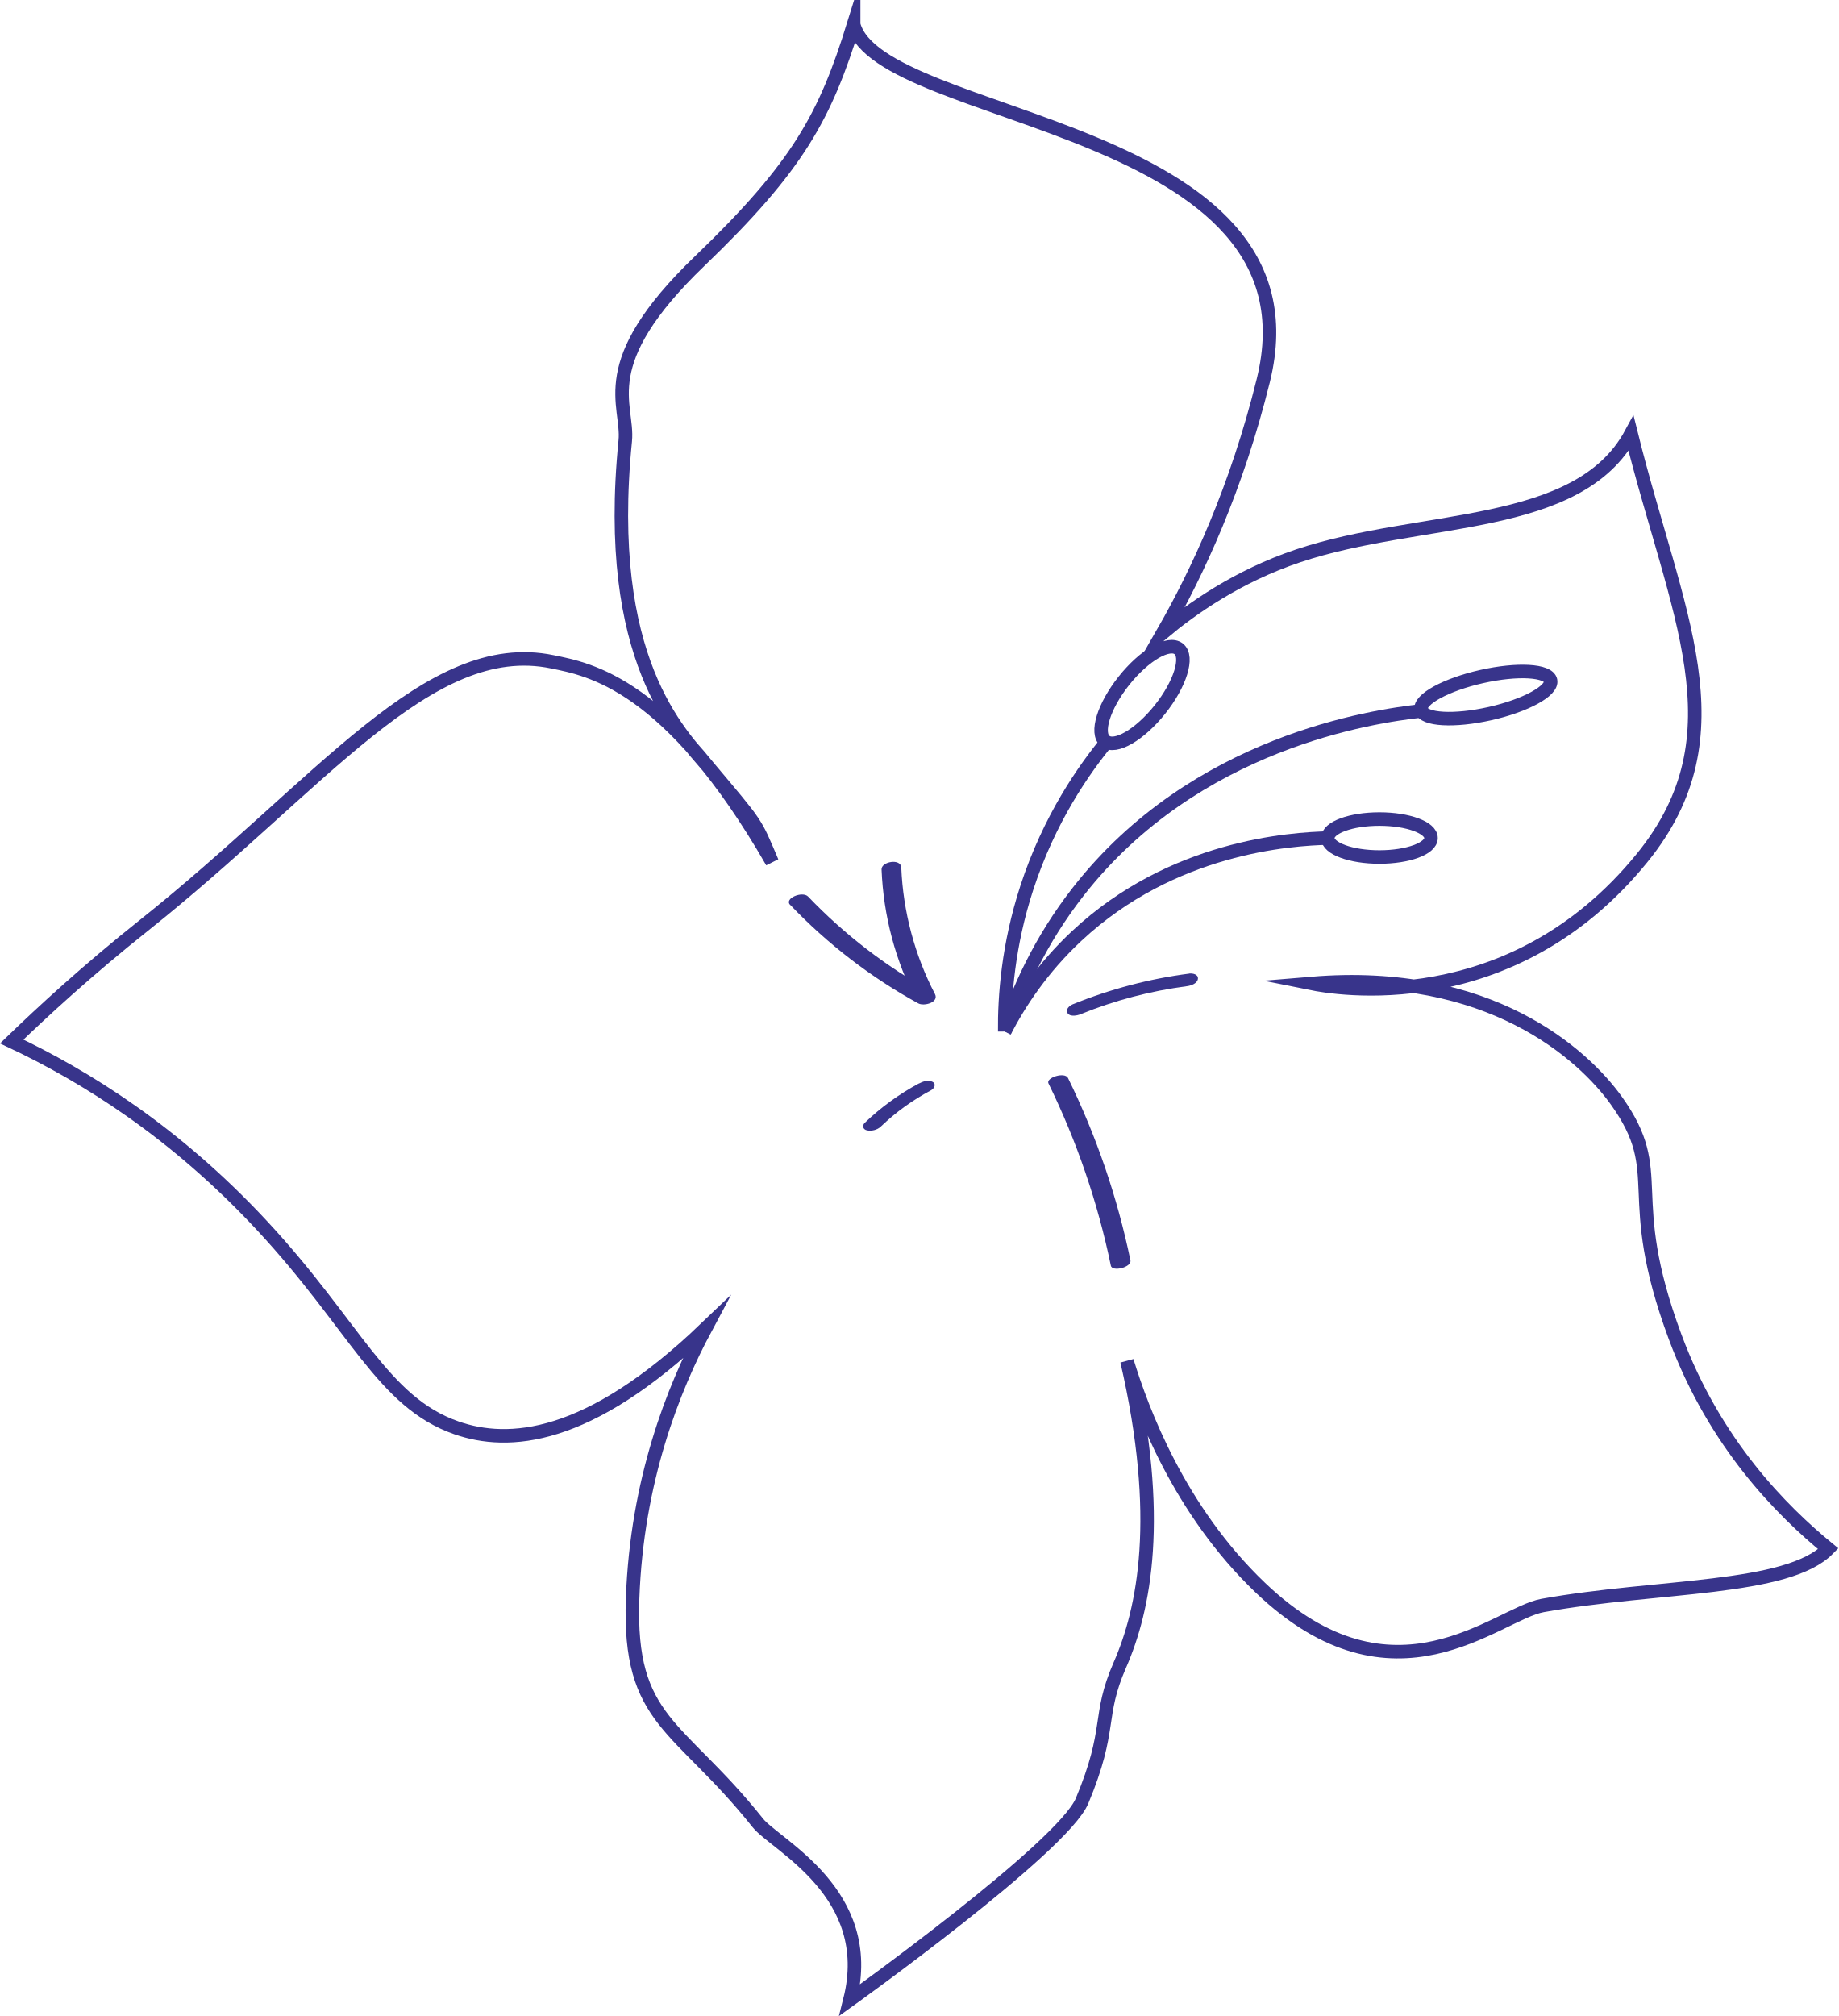
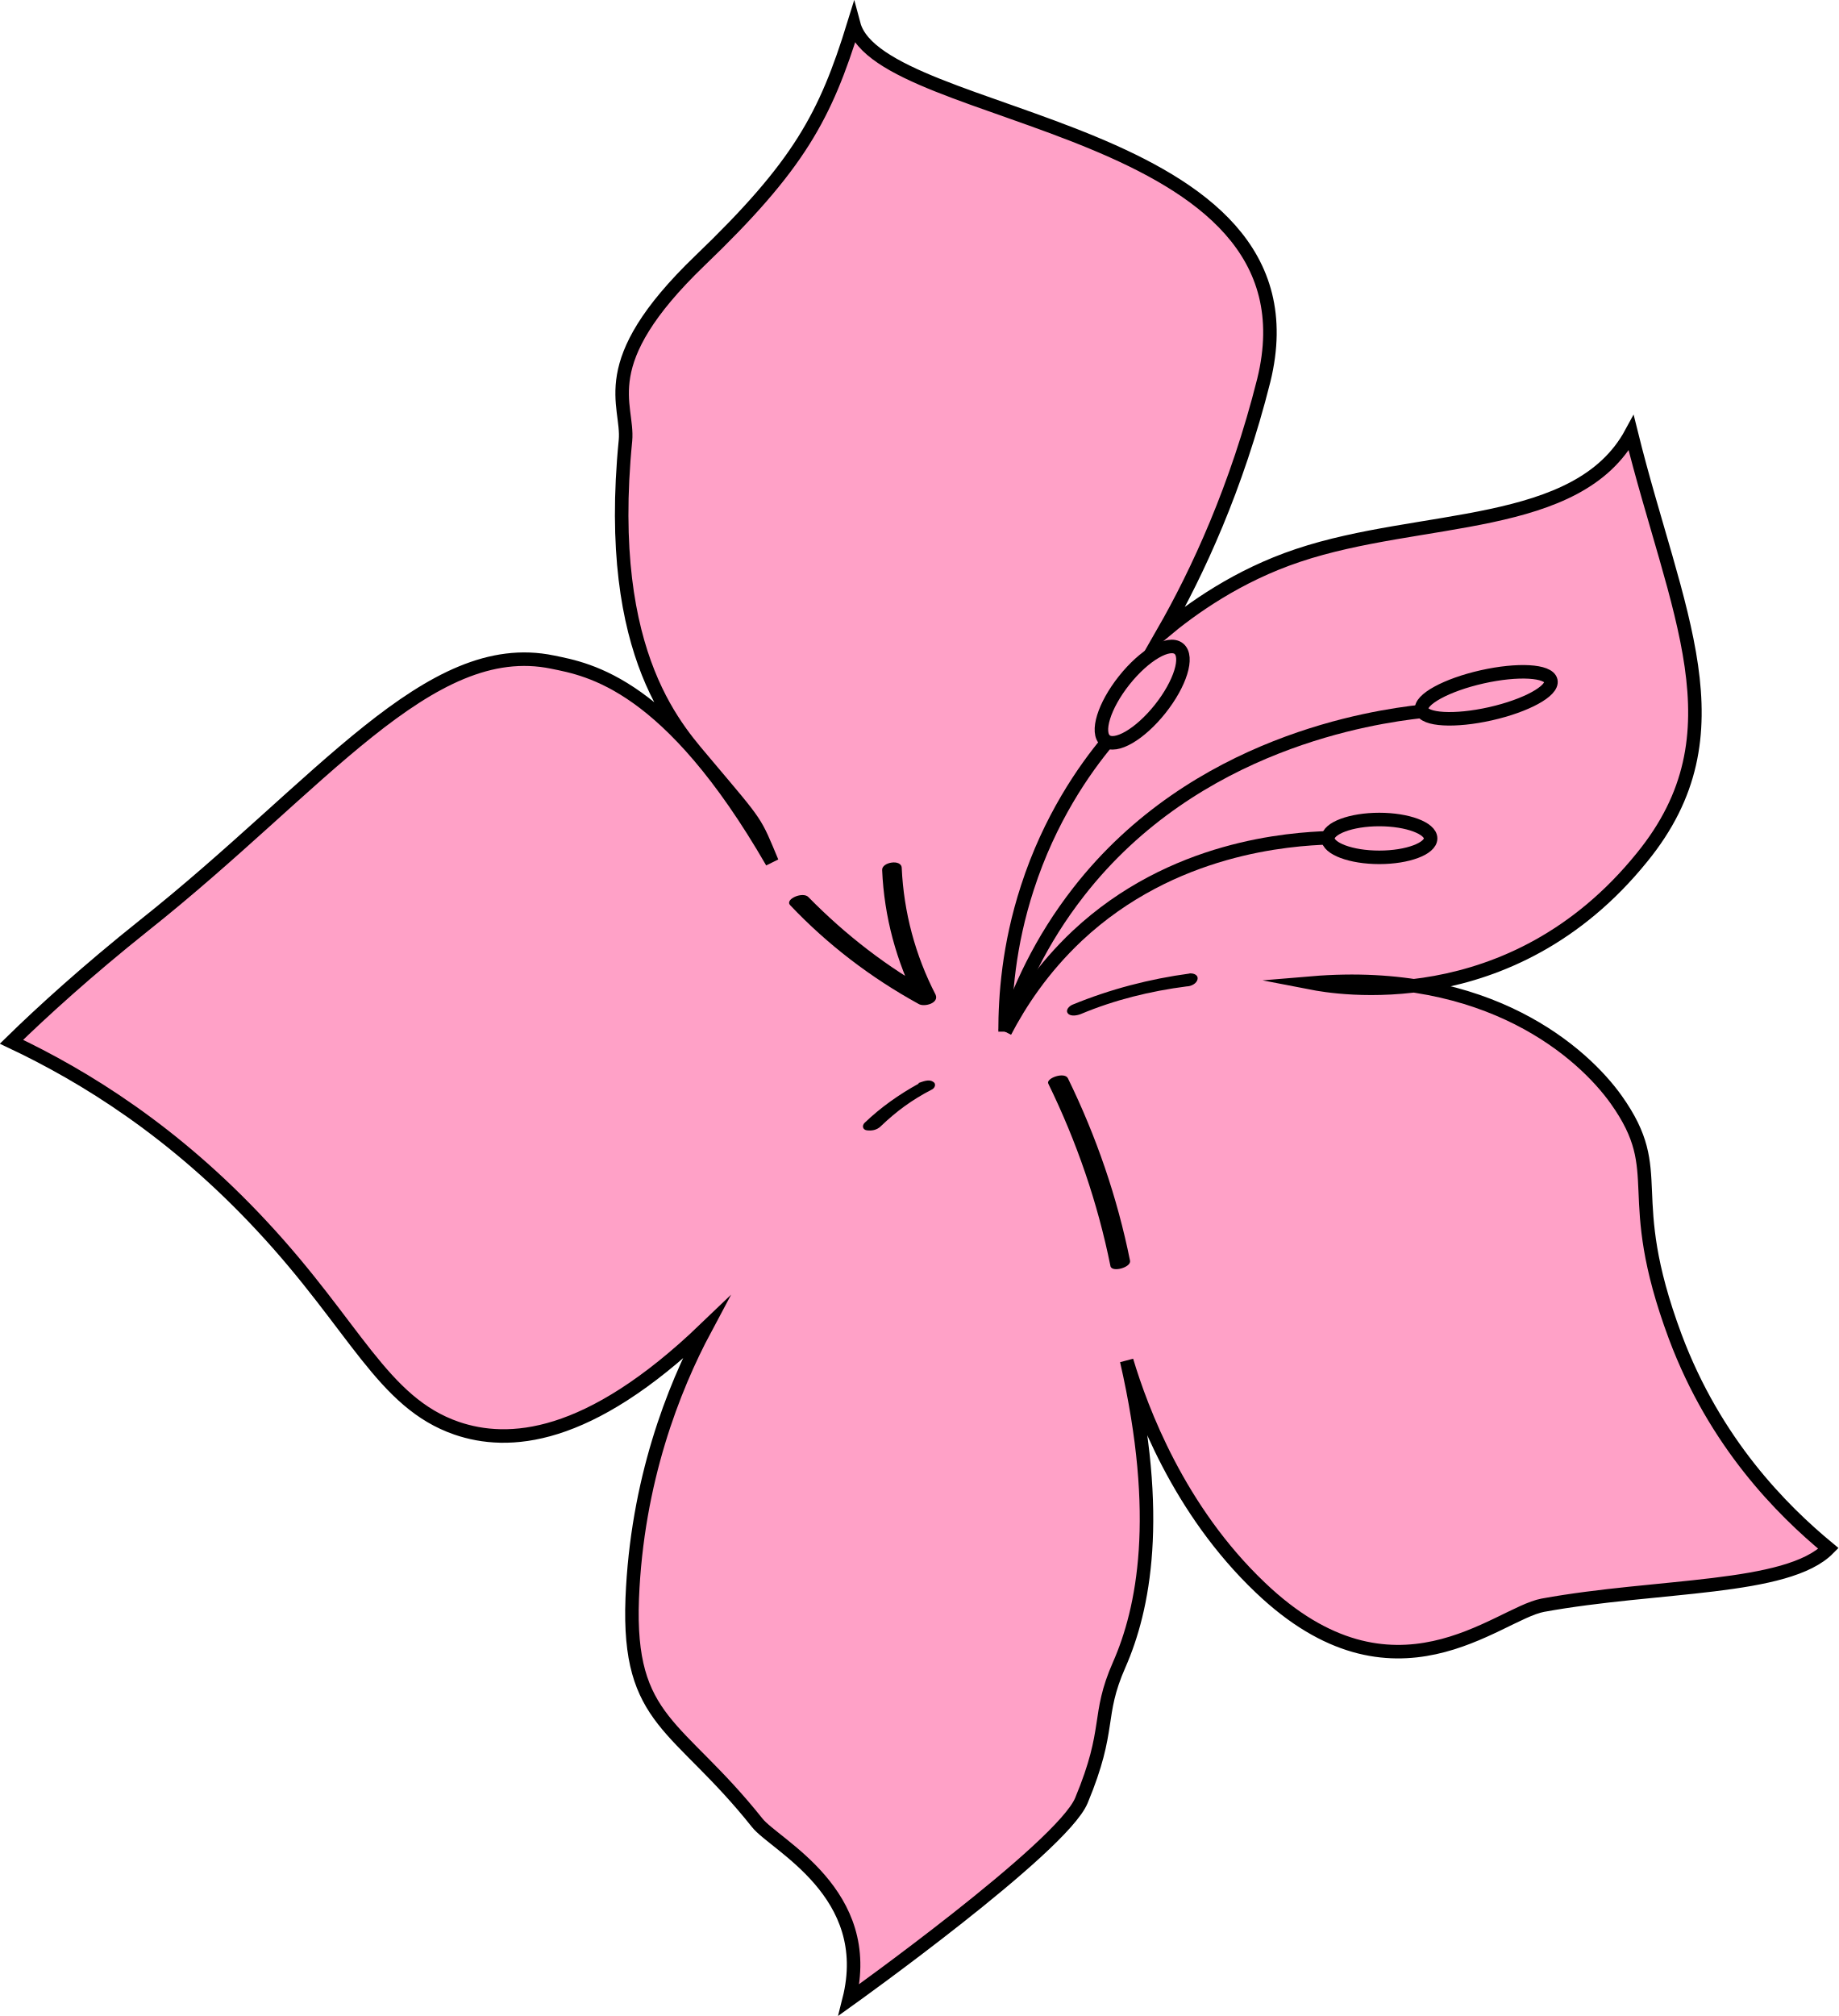
- <svg xmlns="http://www.w3.org/2000/svg" id="Calque_2" data-name="Calque 2" viewBox="0 0 272.19 298.44">
+ <svg xmlns="http://www.w3.org/2000/svg" id="Calque_2" version="1.1" viewBox="0 0 272.2 298.4">
  <defs>
    <style>
-       .cls-1 {
-         fill: #38348b;
+       .st0, .st1 {
+         stroke-miterlimit: 10;
+         stroke-width: 2px;
      }

-       .cls-2 {
+       .st0, .st1, .st2, .st3 {
+         stroke: #000;
+       }
+ 
+       .st0, .st2, .st3 {
        fill: none;
-         stroke: #38348b;
+       }
+ 
+       .st1 {
+         fill: #ffa1c7;
+       }
+ 
+       .st2 {
+         stroke-miterlimit: 10;
+         stroke-width: 2px;
+       }
+ 
+       .st3 {
        stroke-miterlimit: 10;
        stroke-width: 2px;
      }
    </style>
  </defs>
-   <g id="Calque_1-2" data-name="Calque 1">
-     <path class="cls-2" d="M126.4,3.62c-4.21,13.55-8.12,20.92-22.79,35.02-15.91,15.29-10.49,21.17-11.03,26.63-3.24,32.4,8.08,43.24,12.22,48.17,7.47,8.89,6.91,8.02,9.52,14.16-15.26-26.52-27.11-28.51-32.53-29.63-18.33-3.8-34.26,18.16-60.48,39.02-8.4,6.68-15.05,12.82-19.57,17.19,10.77,5.09,24.14,13.34,37.09,27.29,13.77,14.82,17.79,26.09,28.77,29.91,7.62,2.65,19.4,2.01,36.83-14.67-4.73,8.84-10.14,22.47-10.76,39.92-.66,18.37,6.84,18.54,18.54,33.23,2.61,3.28,17.62,10.37,13.64,26.19,0,0,31.47-22.54,34.37-29.46,4.51-10.79,2.22-12.4,5.6-20.12,3.6-8.22,6.41-21.87,1.05-44.99,2.25,7.34,7.7,22.05,19.75,33.56,19.8,18.91,34.99,3.86,41.79,2.63,17.01-3.06,36.25-2.2,42.3-8.39-6.91-5.66-16.81-15.57-22.68-31.38-7.99-21.49-.85-23.99-8.7-34.97-4.93-6.89-18.86-19.54-45.13-17.34,3.13.63,29.46,5.38,48.93-18.57,14.96-18.41,5-36.21-1.62-62.84-7.85,14.55-31.06,12-49.28,18.1-9.03,3.02-15.81,7.87-20.03,11.37,5.13-8.94,10.91-21.37,14.85-37.31,9.45-38.2-56.81-38.14-60.65-52.71Z" />
-     <path class="cls-2" d="M148.77,152.7c-.05-5.17.48-12.71,3.27-21.28,3.33-10.21,8.44-17.5,12-21.82" />
-     <path class="cls-2" d="M148.76,152.7c1.92-5.99,5.19-13.42,10.91-20.73,17.33-22.16,43.65-25.94,50.74-26.73" />
-     <path class="cls-2" d="M148.76,152.7c2.16-4.17,5.51-9.34,10.71-14.18,14.12-13.17,31.54-14.33,37.31-14.46" />
-     <ellipse class="cls-2" cx="169.1" cy="102.89" rx="8.73" ry="3.41" transform="translate(-16.72 171.11) rotate(-51.48)" />
-     <ellipse class="cls-2" cx="220.01" cy="102.89" rx="9.82" ry="2.81" transform="translate(-17.25 50.93) rotate(-12.71)" />
-     <path class="cls-2" d="M204.25,126.87c-4.22,0-7.64-1.26-7.64-2.81s3.42-2.81,7.64-2.81c4.22,0,7.64,1.26,7.64,2.81,0,1.55-3.42,2.81-7.64,2.81Z" />
-     <path class="cls-1" d="M117.01,133.96c5.54,5.8,11.94,10.73,18.96,14.58.84.46,3.12-.14,2.46-1.4-3-5.76-4.71-12.21-4.98-18.7-.06-1.42-2.97-.89-2.92.27.28,6.89,2.05,13.53,5.23,19.65l2.46-1.4c-6.88-3.77-13.14-8.56-18.56-14.23-.83-.87-3.59.26-2.67,1.23h0Z" />
-     <path class="cls-1" d="M136.04,160.4c-2.91,1.56-5.6,3.52-7.98,5.8-.44.42-.3.99.3,1.13.68.15,1.54-.06,2.05-.55,2.26-2.16,4.64-3.88,7.46-5.39.46-.25.8-.91.23-1.23-.63-.36-1.48-.06-2.06.25h0Z" />
-     <path class="cls-1" d="M155.24,160.37c4.2,8.57,7.3,17.64,9.24,26.99.2.97,3.11.25,2.9-.78-1.94-9.35-5.04-18.41-9.24-26.99-.48-.97-3.3-.05-2.9.78h0Z" />
-     <path class="cls-1" d="M176.08,144.13c-5.93.77-11.72,2.3-17.26,4.55-.48.2-1.12.78-.73,1.33s1.44.33,1.94.12c5.04-2.05,10.33-3.43,15.72-4.14.58-.07,1.53-.39,1.62-1.08s-.81-.85-1.3-.79h0Z" />
-   </g>
+   <path class="st1" d="M126.4,3.6c-4.2,13.6-8.1,20.9-22.8,35-15.9,15.3-10.5,21.2-11,26.6-3.2,32.4,8.1,43.2,12.2,48.2,7.5,8.9,6.9,8,9.5,14.2-15.3-26.5-27.1-28.5-32.5-29.6-18.3-3.8-34.3,18.2-60.5,39-8.4,6.7-15.1,12.8-19.6,17.2,10.8,5.1,24.1,13.3,37.1,27.3,13.8,14.8,17.8,26.1,28.8,29.9,7.6,2.6,19.4,2,36.8-14.7-4.7,8.8-10.1,22.5-10.8,39.9-.7,18.4,6.8,18.5,18.5,33.2,2.6,3.3,17.6,10.4,13.6,26.2,0,0,31.5-22.5,34.4-29.5,4.5-10.8,2.2-12.4,5.6-20.1,3.6-8.2,6.4-21.9,1.1-45,2.2,7.3,7.7,22.1,19.8,33.6,19.8,18.9,35,3.9,41.8,2.6,17-3.1,36.2-2.2,42.3-8.4-6.9-5.7-16.8-15.6-22.7-31.4-8-21.5-.9-24-8.7-35-4.9-6.9-18.9-19.5-45.1-17.3,3.1.6,29.5,5.4,48.9-18.6,15-18.4,5-36.2-1.6-62.8-7.9,14.6-31.1,12-49.3,18.1-9,3-15.8,7.9-20,11.4,5.1-8.9,10.9-21.4,14.9-37.3,9.4-38.2-56.8-38.1-60.7-52.7h0Z" />
+   <path class="st0" d="M148.8,152.7c0-5.2.5-12.7,3.3-21.3,3.3-10.2,8.4-17.5,12-21.8" />
+   <path class="st0" d="M148.8,152.7c1.9-6,5.2-13.4,10.9-20.7,17.3-22.2,43.7-25.9,50.7-26.7" />
+   <path class="st0" d="M148.8,152.7c2.2-4.2,5.5-9.3,10.7-14.2,14.1-13.2,31.5-14.3,37.3-14.5" />
+   <ellipse class="st2" cx="169.1" cy="102.9" rx="8.7" ry="3.4" transform="translate(-16.7 171.1) rotate(-51.5)" />
+   <ellipse class="st3" cx="220" cy="102.9" rx="9.8" ry="2.8" transform="translate(-17.2 50.9) rotate(-12.7)" />
+   <path class="st0" d="M204.2,126.9c-4.2,0-7.6-1.3-7.6-2.8s3.4-2.8,7.6-2.8,7.6,1.3,7.6,2.8-3.4,2.8-7.6,2.8Z" />
+   <path d="M117,134c5.5,5.8,11.9,10.7,19,14.6.8.5,3.1-.1,2.5-1.4-3-5.8-4.7-12.2-5-18.7,0-1.4-3-.9-2.9.3.3,6.9,2.1,13.5,5.2,19.6l2.5-1.4c-6.9-3.8-13.1-8.6-18.6-14.2-.8-.9-3.6.3-2.7,1.2h0Z" />
+   <path d="M136,160.4c-2.9,1.6-5.6,3.5-8,5.8-.4.4-.3,1,.3,1.1.7.1,1.5,0,2.1-.6,2.3-2.2,4.6-3.9,7.5-5.4.5-.2.8-.9.2-1.2-.6-.4-1.5,0-2.1.2h0Z" />
+   <path d="M155.2,160.4c4.2,8.6,7.3,17.6,9.2,27,.2,1,3.1.2,2.9-.8-1.9-9.4-5-18.4-9.2-27-.5-1-3.3,0-2.9.8h0Z" />
+   <path d="M176.1,144.1c-5.9.8-11.7,2.3-17.3,4.6-.5.2-1.1.8-.7,1.3s1.4.3,1.9.1c5-2.1,10.3-3.4,15.7-4.1.6,0,1.5-.4,1.6-1.1s-.8-.9-1.3-.8h0Z" />
</svg>
